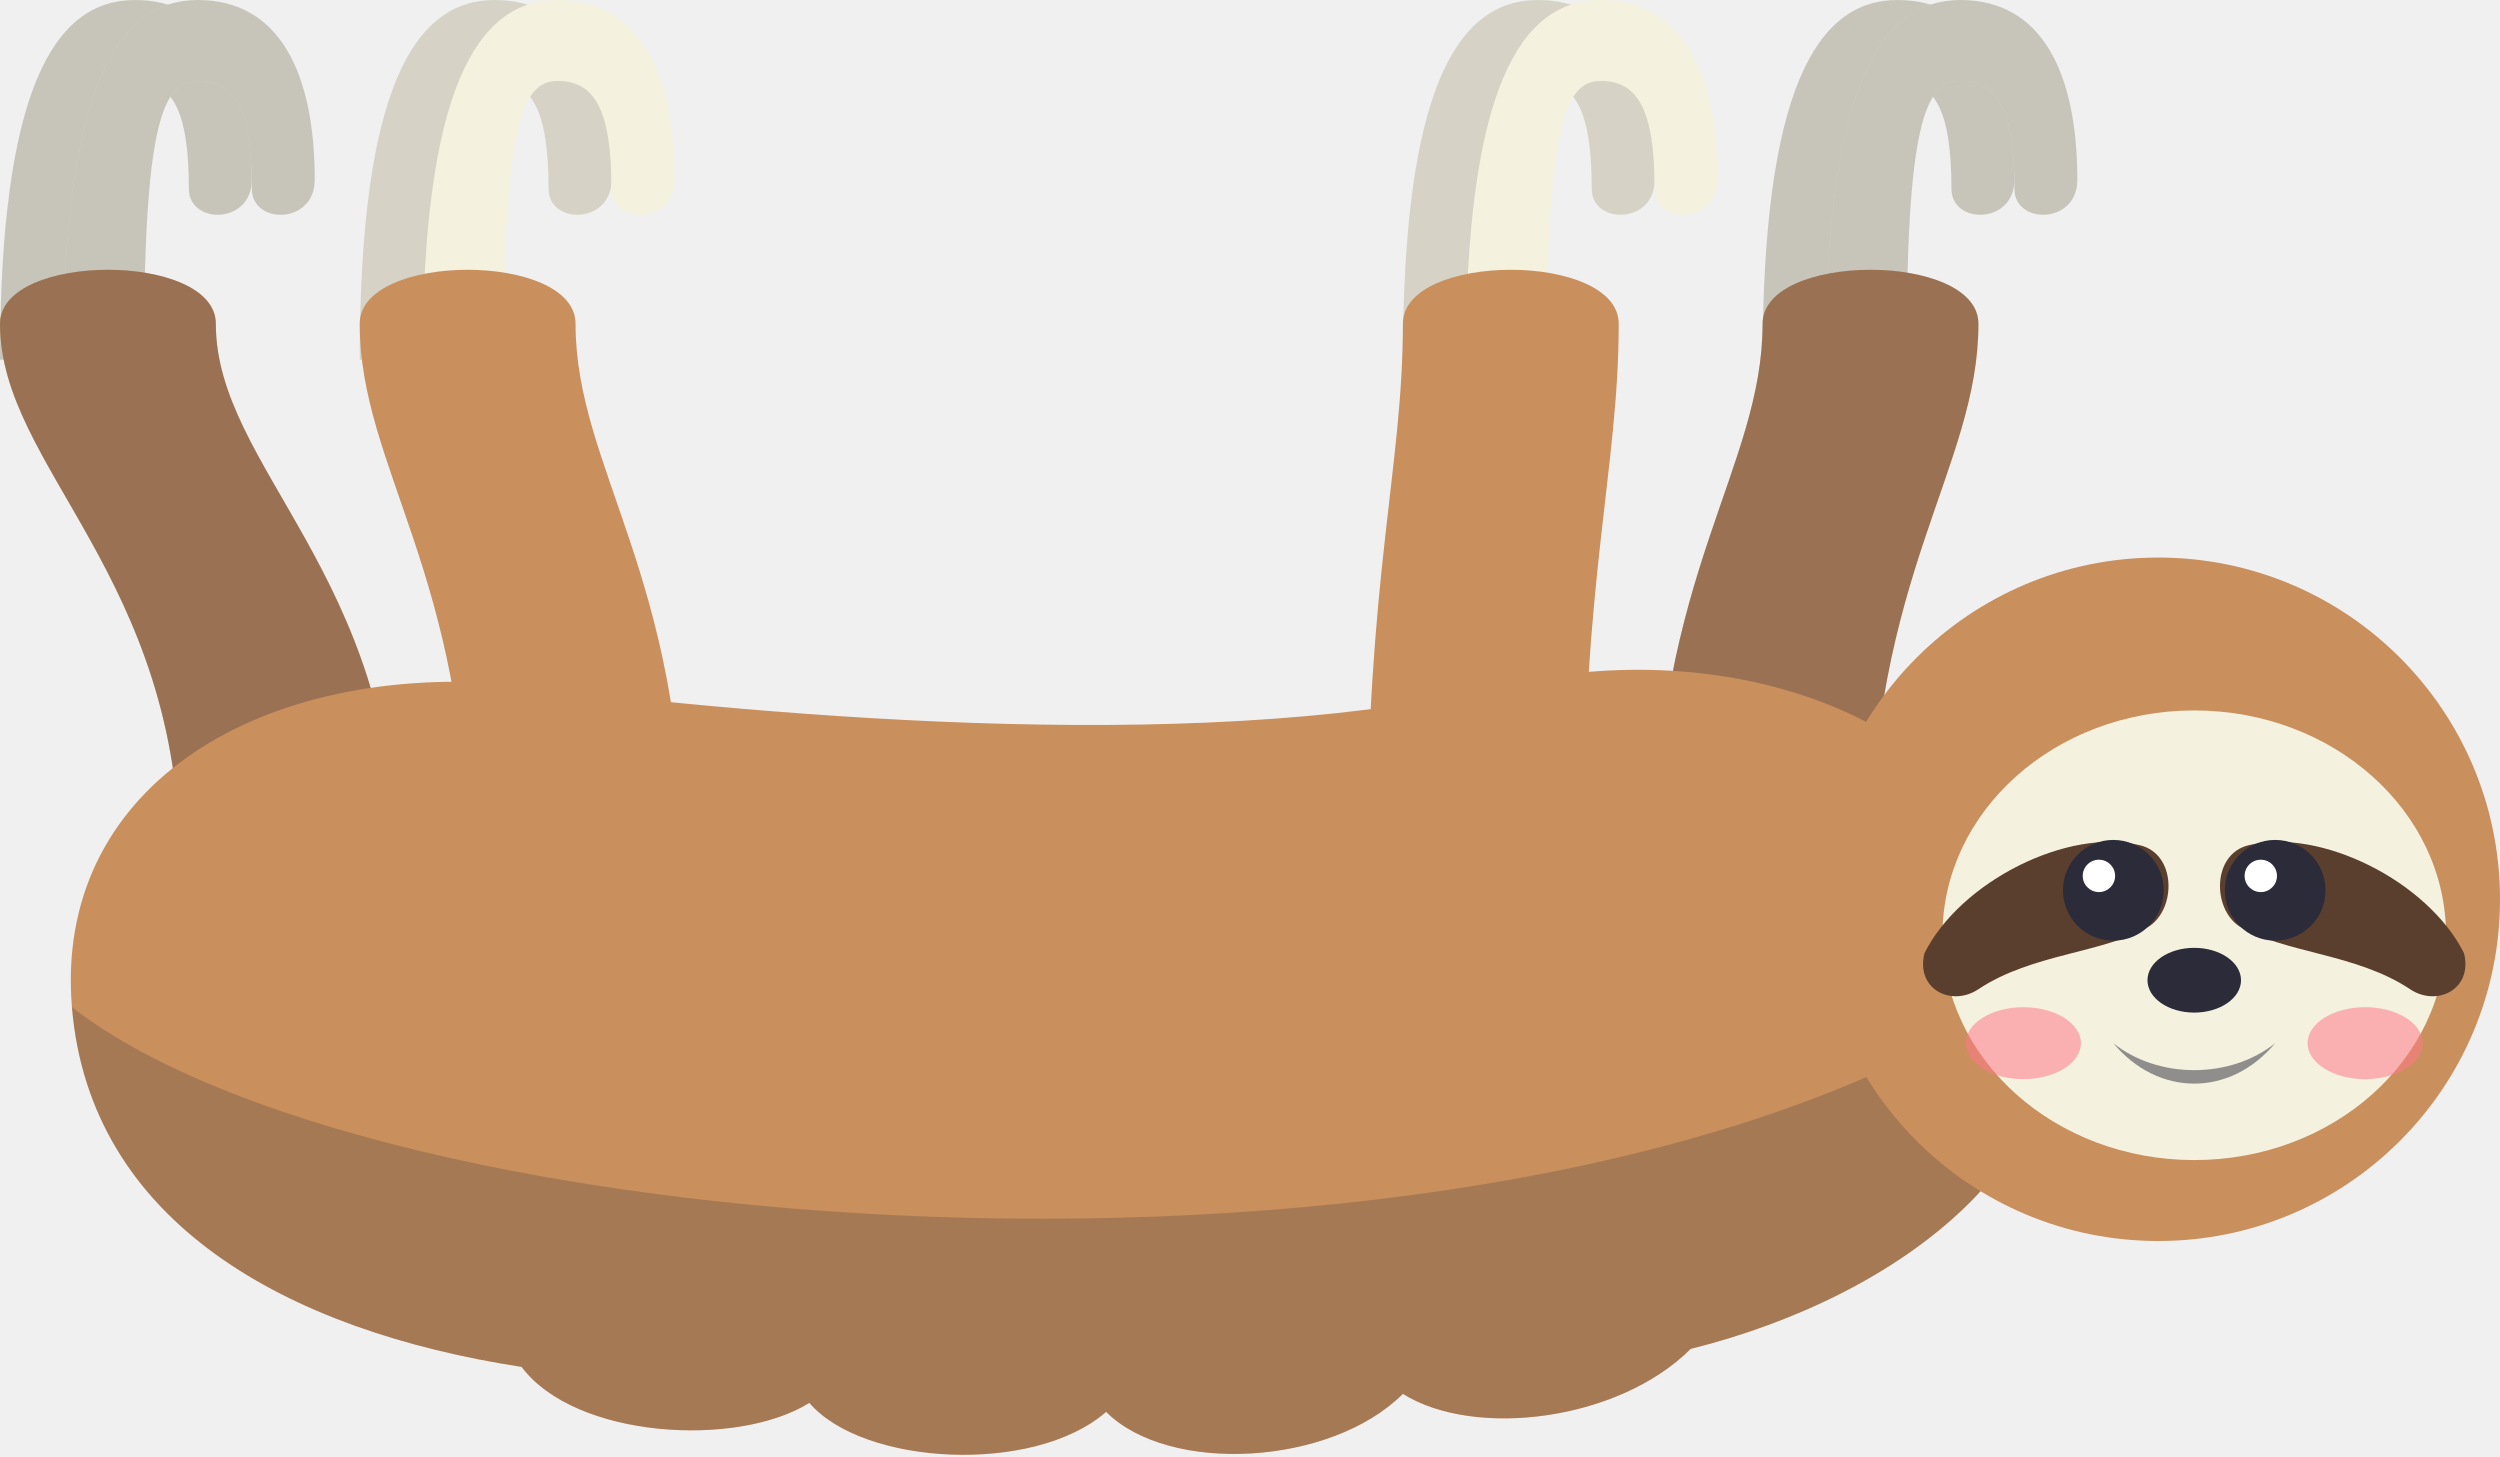
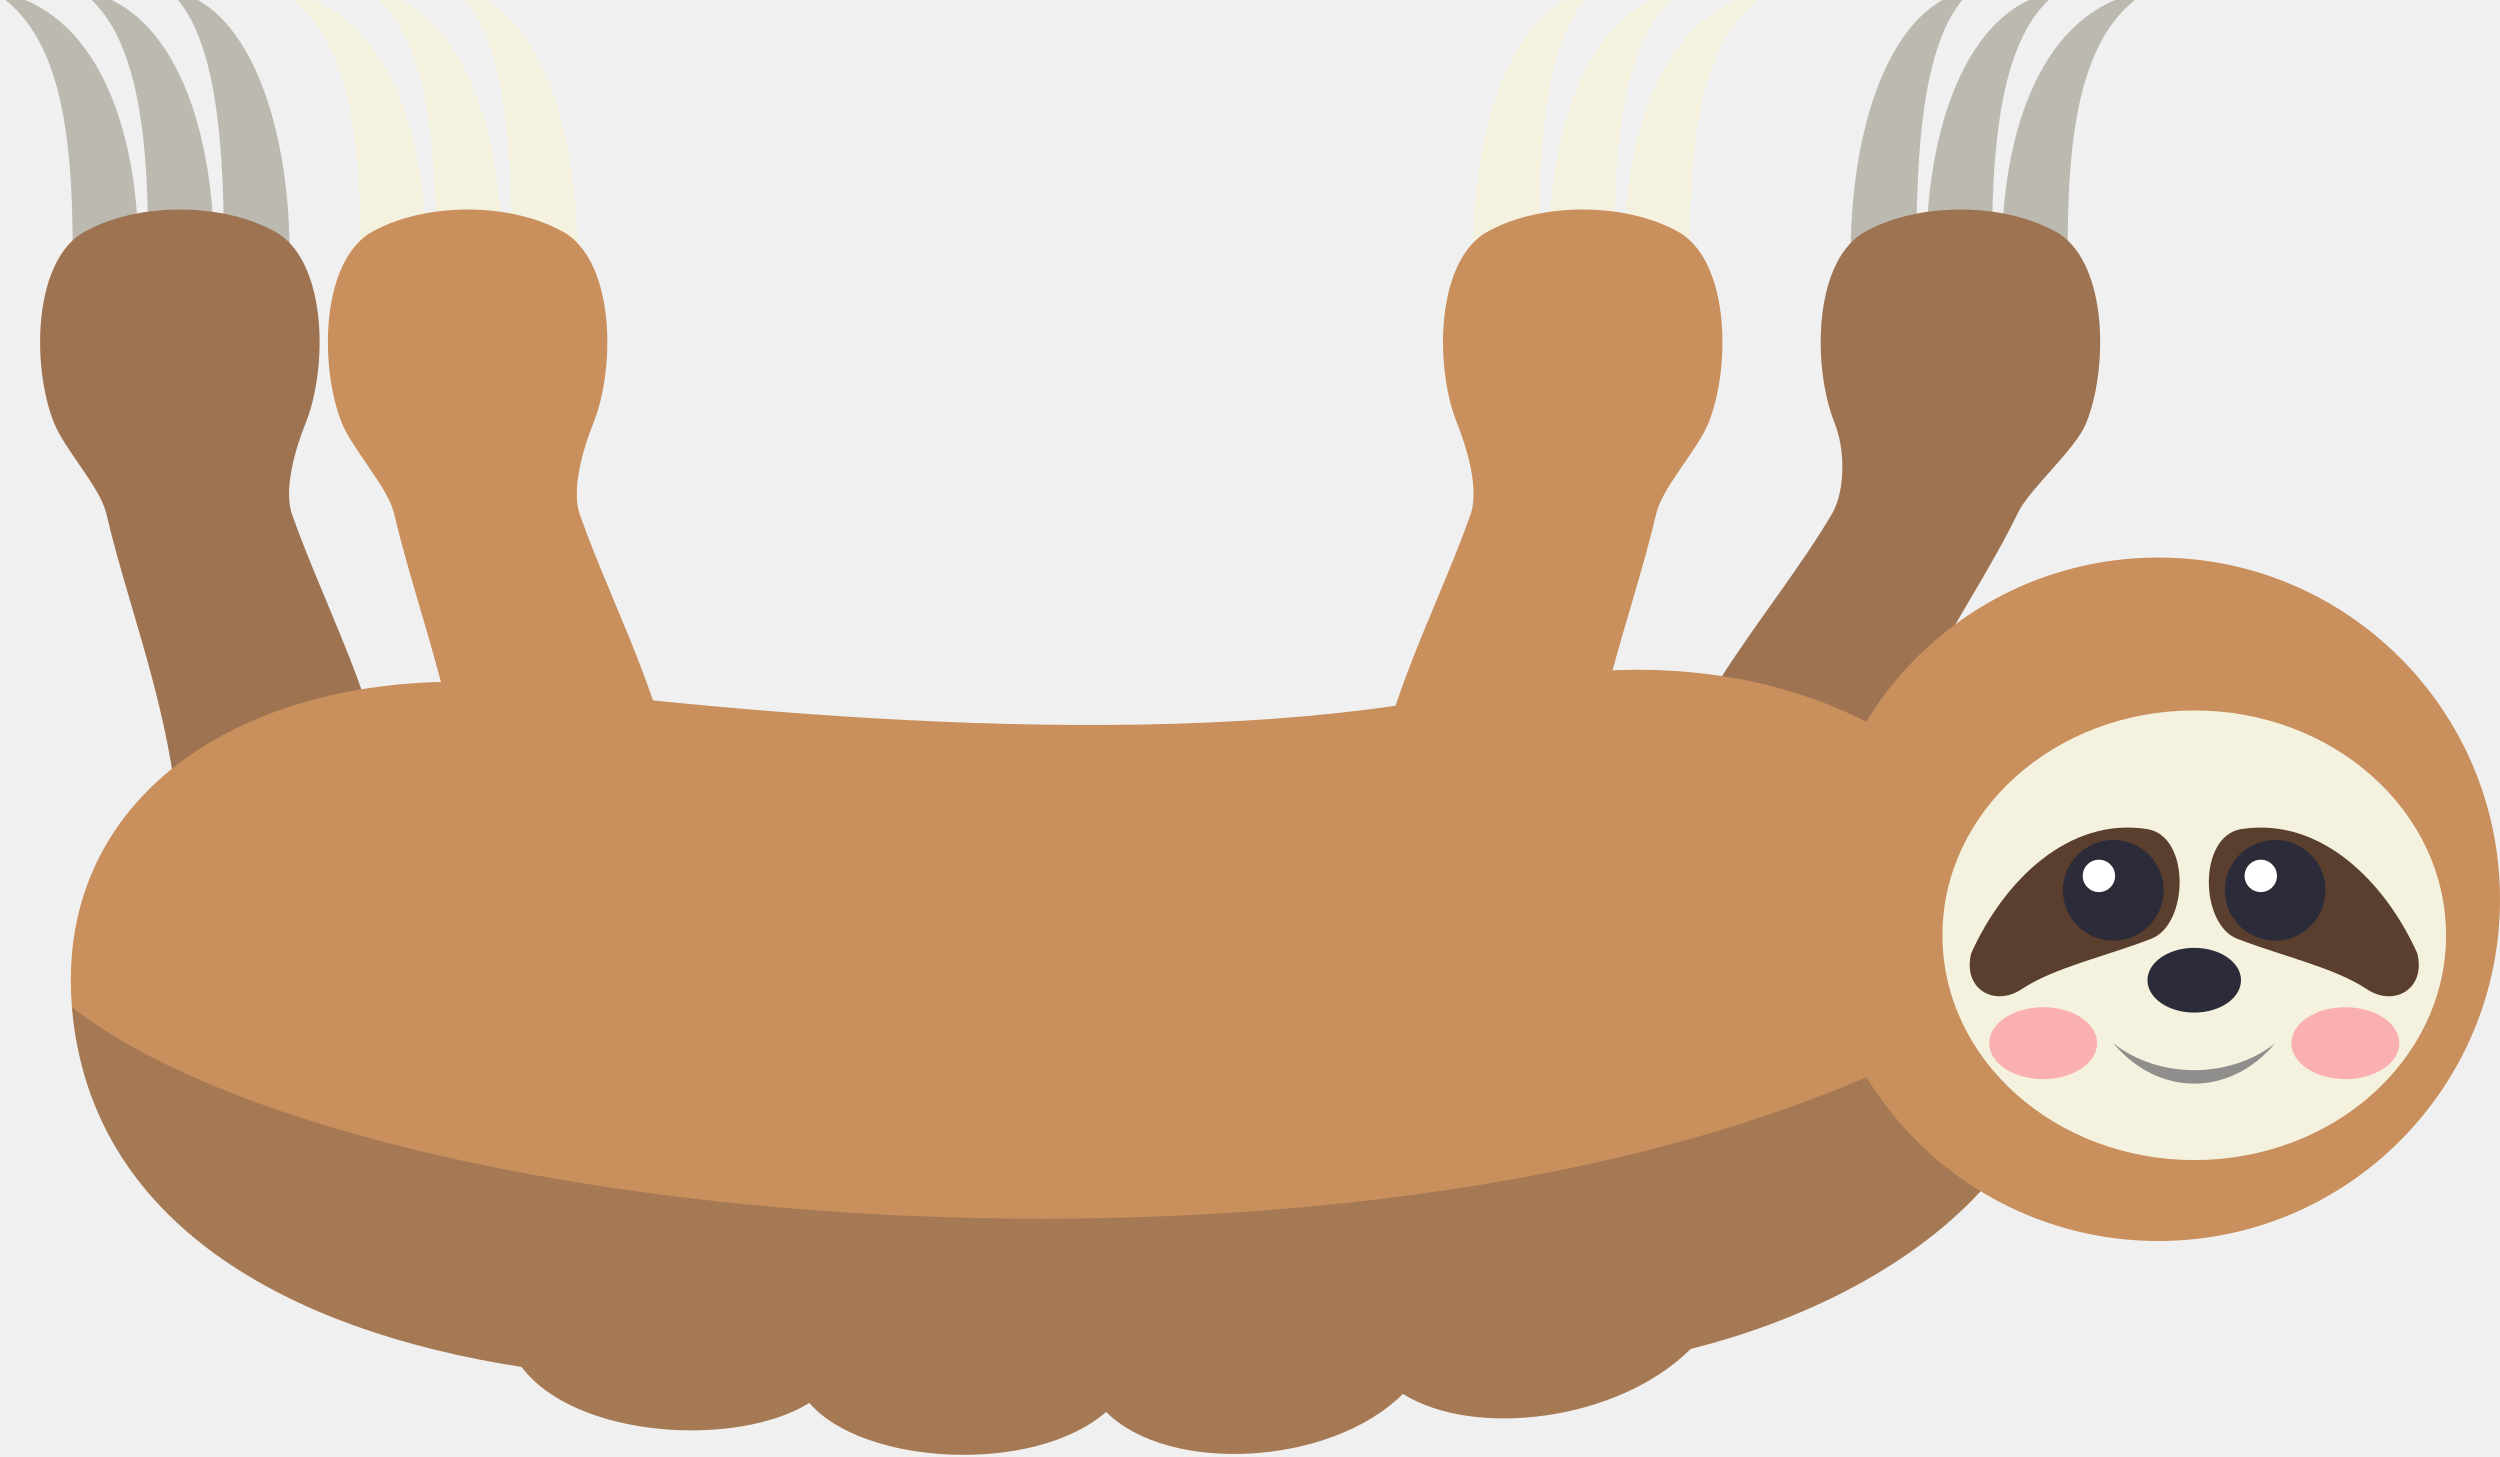
<svg xmlns="http://www.w3.org/2000/svg" viewBox="20 0 139 81">
-   <path d="M20 20 C 20 5, 23 0, 27.5 0 C 32 0, 34 4, 34 10 C 34 12.5, 30.5 12.5, 30.5 10.5 C 30.5 6, 29.5 4.5, 27.5 4.5 C 25.5 4.5, 24.5 7, 24.5 20 Z" fill="#f4f1de" />
-   <path d="M20 20 C 20 5, 23 0, 27.5 0 C 32 0, 34 4, 34 10 C 34 12.5, 30.5 12.5, 30.5 10.5 C 30.5 6, 29.5 4.5, 27.5 4.5 C 25.5 4.5, 24.5 7, 24.5 20 Z" fill="#2b2b3a" opacity="0.22" />
-   <path d="M23.5 20 C 23.5 5, 26.5 0, 31 0 C 35.5 0, 37.5 4, 37.5 10 C 37.5 12.5, 34 12.5, 34 10.5 C 34 6, 33 4.5, 31 4.5 C 29 4.5, 28 7, 28 20 Z" fill="#f4f1de" />
-   <path d="M23.5 20 C 23.5 5, 26.5 0, 31 0 C 35.5 0, 37.5 4, 37.5 10 C 37.5 12.5, 34 12.5, 34 10.5 C 34 6, 33 4.5, 31 4.5 C 29 4.5, 28 7, 28 20 Z" fill="#2b2b3a" opacity="0.22" />
-   <path d="M30 48 C 30 32, 20 26, 20 18 C 20 14, 32 14, 32 18 C 32 26, 42 32, 42 48 Z" fill="#c98f5c" />
-   <path d="M30 48 C 30 32, 20 26, 20 18 C 20 14, 32 14, 32 18 C 32 26, 42 32, 42 48 Z" fill="#2b2b3a" opacity="0.3" />
-   <path d="M118 20 C 118 5, 121 0, 125.5 0 C 130 0, 132 4, 132 10 C 132 12.5, 128.5 12.5, 128.5 10.5 C 128.5 6, 127.5 4.5, 125.5 4.5 C 123.5 4.5, 122.5 7, 122.5 20 Z" fill="#f4f1de" />
-   <path d="M118 20 C 118 5, 121 0, 125.5 0 C 130 0, 132 4, 132 10 C 132 12.5, 128.5 12.5, 128.5 10.5 C 128.5 6, 127.5 4.5, 125.5 4.5 C 123.5 4.5, 122.5 7, 122.5 20 Z" fill="#2b2b3a" opacity="0.22" />
-   <path d="M121.5 20 C 121.5 5, 124.5 0, 129 0 C 133.5 0, 135.5 4, 135.5 10 C 135.5 12.5, 132 12.5, 132 10.5 C 132 6, 131 4.5, 129 4.5 C 127 4.5, 126 7, 126 20 Z" fill="#f4f1de" />
-   <path d="M121.5 20 C 121.5 5, 124.5 0, 129 0 C 133.5 0, 135.5 4, 135.5 10 C 135.5 12.5, 132 12.5, 132 10.5 C 132 6, 131 4.5, 129 4.5 C 127 4.5, 126 7, 126 20 Z" fill="#2b2b3a" opacity="0.22" />
-   <path d="M112 48 C 112 32, 118 26, 118 18 C 118 14, 130 14, 130 18 C 130 26, 124 32, 124 48 Z" fill="#c98f5c" />
-   <path d="M112 48 C 112 32, 118 26, 118 18 C 118 14, 130 14, 130 18 C 130 26, 124 32, 124 48 Z" fill="#2b2b3a" opacity="0.3" />
-   <path d="M40 20 C 40 5, 43 0, 47.5 0 C 52 0, 54 4, 54 10 C 54 12.5, 50.5 12.5, 50.5 10.5 C 50.5 6, 49.5 4.5, 47.5 4.5 C 45.5 4.5, 44.5 7, 44.5 20 Z" fill="#f4f1de" />
-   <path d="M40 20 C 40 5, 43 0, 47.5 0 C 52 0, 54 4, 54 10 C 54 12.5, 50.5 12.5, 50.5 10.5 C 50.5 6, 49.5 4.5, 47.5 4.5 C 45.5 4.5, 44.5 7, 44.5 20 Z" fill="#2b2b3a" opacity="0.15" />
-   <path d="M43.5 20 C 43.5 5, 46.5 0, 51 0 C 55.5 0, 57.5 4, 57.5 10 C 57.5 12.5, 54 12.5, 54 10.5 C 54 6, 53 4.5, 51 4.5 C 49 4.5, 48 7, 48 20 Z" fill="#f4f1de" />
-   <path d="M46 48 C 46 32, 40 26, 40 18 C 40 14, 52 14, 52 18 C 52 26, 58 32, 58 48 Z" fill="#c98f5c" />
-   <path d="M98 20 C 98 5, 101 0, 105.5 0 C 110 0, 112 4, 112 10 C 112 12.5, 108.5 12.5, 108.5 10.5 C 108.5 6, 107.5 4.5, 105.5 4.5 C 103.5 4.5, 102.5 7, 102.5 20 Z" fill="#f4f1de" />
-   <path d="M98 20 C 98 5, 101 0, 105.5 0 C 110 0, 112 4, 112 10 C 112 12.5, 108.5 12.5, 108.5 10.5 C 108.5 6, 107.5 4.5, 105.5 4.5 C 103.5 4.5, 102.5 7, 102.5 20 Z" fill="#2b2b3a" opacity="0.15" />
-   <path d="M101.5 20 C 101.5 5, 104.5 0, 109 0 C 113.5 0, 115.5 4, 115.5 10 C 115.5 12.5, 112 12.5, 112 10.5 C 112 6, 111 4.5, 109 4.5 C 107 4.5, 106 7, 106 20 Z" fill="#f4f1de" />
-   <path d="M96 48 C 96 32, 98 26, 98 18 C 98 14, 110 14, 110 18 C 110 26, 108 32, 108 48 Z" fill="#c98f5c" />
+   <path d="M27.6 17 C 28.2 9, 26.2 2, 21.4 0 L 20.3 0 C 23.8 2.8, 24.2 9, 24 17 Z M31.8 17 C 32.4 9, 30.4 2, 26.2 0 L 25.1 0 C 28 2.8, 28.4 9, 28.2 17 Z M36 17 C 36.6 9, 34.6 2, 31 0 L 29.9 0 C 32.2 2.8, 32.6 9, 32.4 17 Z" fill="#f4f1de" />
+   <path d="M24.5 13C27.5 11.2 32.5 11.2 35.5 13C38.2 14.8 38.2 20.5 37 23.5C36.4 25 35.8 27.1 36.2 28.5C38.3 34.5 42 40.7 42 48L30 48C30 40.7 27.3 34.5 25.9 28.5C25.5 27 23.6 25 23 23.5C21.8 20.5 21.8 14.8 24.5 13Z" fill="#c98f5c" />
+   <g fill="#2b2b3a" opacity="0.28">
+     <path d="M27.6 17 C 28.2 9, 26.2 2, 21.4 0 L 20.3 0 C 23.8 2.8, 24.2 9, 24 17 Z M31.8 17 C 32.4 9, 30.4 2, 26.2 0 L 25.1 0 C 28 2.8, 28.4 9, 28.2 17 Z M36 17 C 36.6 9, 34.6 2, 31 0 L 29.9 0 C 32.2 2.8, 32.6 9, 32.4 17 Z" />
+     <path d="M24.5 13C27.5 11.2 32.5 11.2 35.5 13C38.2 14.8 38.2 20.5 37 23.5C36.4 25 35.8 27.1 36.2 28.5C38.3 34.5 42 40.7 42 48L30 48C30 40.7 27.3 34.5 25.9 28.5C25.5 27 23.6 25 23 23.5C21.8 20.5 21.8 14.8 24.5 13Z" />
+   </g>
+   <path d="M123 17 C 122.4 9, 124.4 2, 128 0 L 129.1 0 C 126.8 2.8, 126.4 9, 126.6 17 Z M127.2 17 C 126.6 9, 128.6 2, 132.8 0 L 133.9 0 C 131 2.8, 130.6 9, 130.8 17 Z M131.4 17 C 130.8 9, 132.8 2, 137.6 0 L 138.7 0 C 135.2 2.8, 134.8 9, 135 17 Z" fill="#f4f1de" />
+   <path d="M123.5 13C126.5 11.2 131.5 11.2 134.5 13C137.2 14.8 137.2 20.5 136 23.5C135.4 25 132.9 27.1 132.2 28.5C129.3 34.5 124 40.7 124 48L112 48C112 40.7 118.4 34.5 121.9 28.5C122.6 27.2 122.6 25 122 23.5C120.8 20.5 120.8 14.8 123.5 13Z" fill="#c98f5c" />
+   <g fill="#2b2b3a" opacity="0.28">
+     <path d="M123 17 C 122.4 9, 124.4 2, 128 0 L 129.1 0 C 126.8 2.8, 126.4 9, 126.6 17 Z M127.2 17 C 126.6 9, 128.6 2, 132.8 0 L 133.9 0 C 131 2.8, 130.6 9, 130.8 17 Z M131.4 17 C 130.8 9, 132.8 2, 137.6 0 L 138.7 0 C 135.2 2.8, 134.8 9, 135 17 Z" />
+     <path d="M123.5 13C126.5 11.2 131.5 11.2 134.5 13C137.2 14.8 137.2 20.5 136 23.5C135.4 25 132.9 27.1 132.2 28.5C129.3 34.5 124 40.7 124 48L112 48C112 40.7 118.4 34.5 121.9 28.5C122.6 27.2 122.6 25 122 23.5C120.8 20.5 120.8 14.8 123.5 13Z" />
+   </g>
+   <path d="M43.6 17 C 44.2 9, 42.2 2, 37.4 0 L 36.3 0 C 39.8 2.8, 40.2 9, 40 17 Z M47.8 17 C 48.4 9, 46.4 2, 42.2 0 L 41.1 0 C 44 2.8, 44.4 9, 44.2 17 Z M52 17 C 52.6 9, 50.6 2, 47 0 L 45.9 0 C 48.2 2.8, 48.6 9, 48.4 17 Z" fill="#f4f1de" />
+   <path d="M40.5 13C43.5 11.2 48.5 11.2 51.5 13C54.2 14.8 54.2 20.5 53 23.5C52.4 25 51.8 27.1 52.2 28.5C54.3 34.5 58 40.7 58 48L46 48C46 40.7 43.3 34.5 41.9 28.5C41.5 27 39.6 25 39 23.5C37.8 20.5 37.8 14.8 40.5 13Z" fill="#c98f5c" />
+   <path d="M102 17 C 101.4 9, 103.4 2, 107 0 L 108.1 0 C 105.8 2.8, 105.4 9, 105.6 17 Z M106.2 17 C 105.6 9, 107.6 2, 111.8 0 L 112.9 0 C 110 2.8, 109.6 9, 109.8 17 Z M110.4 17 C 109.8 9, 111.8 2, 116.6 0 L 117.7 0 C 114.2 2.8, 113.8 9, 114 17 Z" fill="#f4f1de" />
+   <path d="M102.5 13C105.5 11.2 110.5 11.2 113.5 13C116.2 14.8 116.2 20.5 115 23.5C114.4 25 112.5 27 112.1 28.5C110.7 34.5 108 40.7 108 48L96 48C96 40.7 99.7 34.5 101.8 28.5C102.2 27.1 101.6 25 101 23.5C99.8 20.5 99.8 14.8 102.5 13Z" fill="#c98f5c" />
  <path d="M24 56 C 23 44, 34 37, 48 38 C 64 40, 88 42, 104 38 C 118 35, 132 41, 134 54 C 136 64, 126 72, 114 75 C 110 79, 102 80, 98 77.5 C 94 81.5, 85 82, 81.5 78.5 C 77.5 82, 68 81.5, 65 78 C 61 80.5, 52 80, 49 76 C 36 74, 25 68, 24 56 Z" fill="#c98f5c" />
  <path d="M134 54 C 136 64, 126 72, 114 75 C 110 79, 102 80, 98 77.5 C 94 81.5, 85 82, 81.5 78.5 C 77.5 82, 68 81.5, 65 78 C 61 80.5, 52 80, 49 76 C 36 74, 25 68, 24 56 C 42 70, 108 74, 134 54 Z" fill="#2b2b3a" opacity="0.22" />
  <g class="part-head" style="transform-box: fill-box; transform-origin: 8% 55%">
    <circle cx="140" cy="50" r="19" fill="#c98f5c" />
    <ellipse cx="142" cy="52" rx="14" ry="12.5" fill="#f4f1de" />
-     <path d="M139 47 C 135 46, 129 49, 127 53 C 126.5 55, 128.5 56, 130 55 C 133 53, 137 53, 139.5 51.5 C 141 50.5, 141 47.5, 139 47 Z" fill="#5a3f2e" />
-     <path d="M145 47 C 149 46, 155 49, 157 53 C 157.5 55, 155.5 56, 154 55 C 151 53, 147 53, 144.5 51.5 C 143 50.5, 143 47.5, 145 47 Z" fill="#5a3f2e" />
+     <path d="M139.4 46.1 C 135 45.4, 131.4 49, 129.6 53 C 129.1 55, 130.9 56, 132.4 55 C 134.2 53.8, 137 53.2, 139.6 52.2 C 141.7 51.4, 141.8 46.5, 139.4 46.1 Z" fill="#5a3f2e" />
+     <path d="M144.6 46.1 C 149 45.4, 152.6 49, 154.4 53 C 154.9 55, 153.1 56, 151.6 55 C 149.8 53.8, 147 53.2, 144.4 52.2 C 142.3 51.4, 142.2 46.5, 144.6 46.1 Z" fill="#5a3f2e" />
    <circle cx="137.5" cy="49.5" r="2.8" fill="#2b2b3a" />
    <circle cx="136.7" cy="48.7" r="0.9" fill="#ffffff" />
    <circle cx="146.5" cy="49.5" r="2.8" fill="#2b2b3a" />
    <circle cx="145.7" cy="48.7" r="0.9" fill="#ffffff" />
-     <ellipse cx="132.5" cy="58" rx="3.2" ry="2" fill="#ff7a8a" opacity="0.55" />
-     <ellipse cx="151.5" cy="58" rx="3.2" ry="2" fill="#ff7a8a" opacity="0.55" />
+     <ellipse cx="133.6" cy="58" rx="3" ry="2" fill="#ff7a8a" opacity="0.55" />
+     <ellipse cx="150.4" cy="58" rx="3" ry="2" fill="#ff7a8a" opacity="0.55" />
    <ellipse cx="142" cy="54.5" rx="2.6" ry="1.8" fill="#2b2b3a" />
    <path d="M137.5 58 C 140 61, 144 61, 146.5 58 C 144 60, 140 60, 137.5 58 Z" fill="#2b2b3a" opacity="0.5" />
  </g>
</svg>
